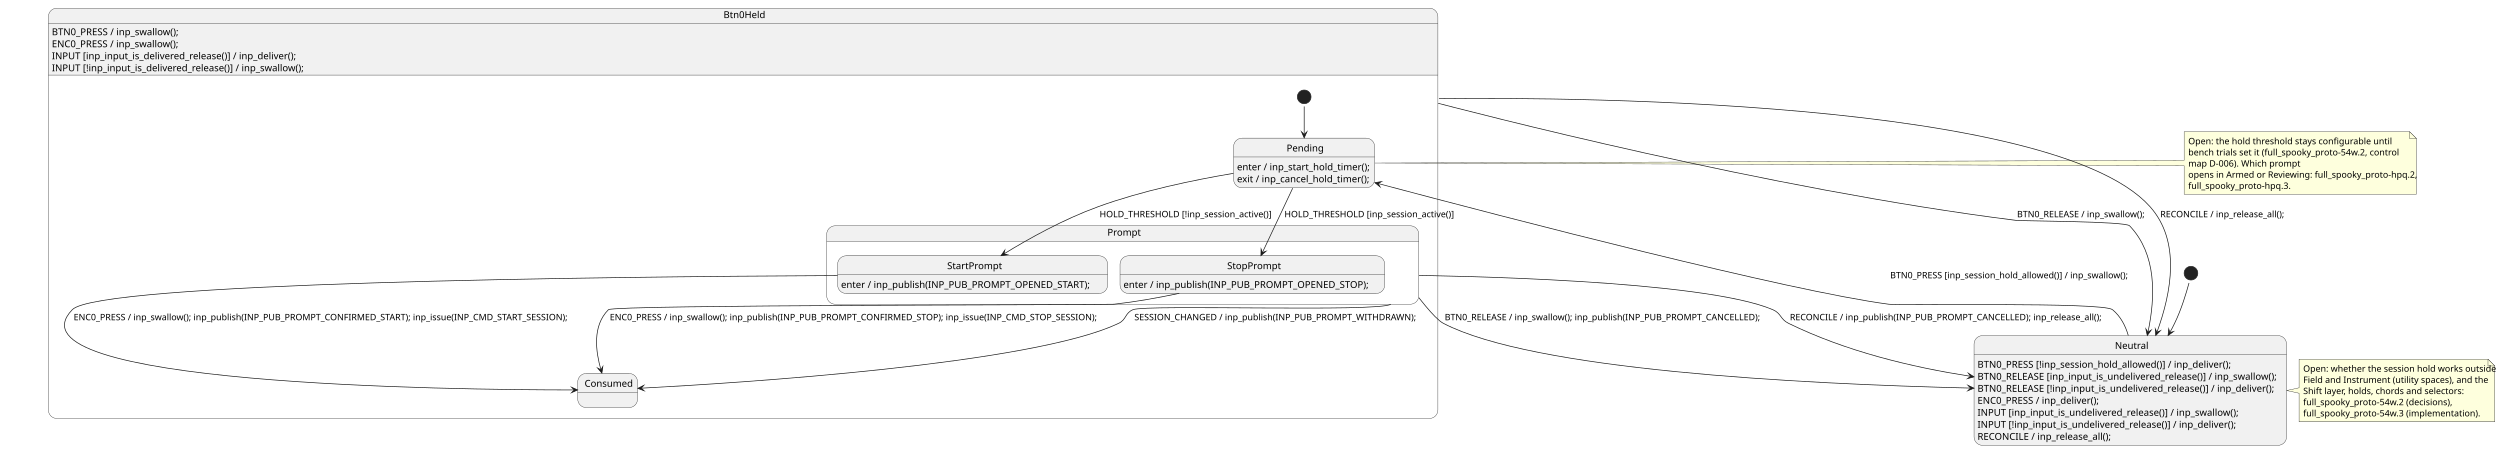
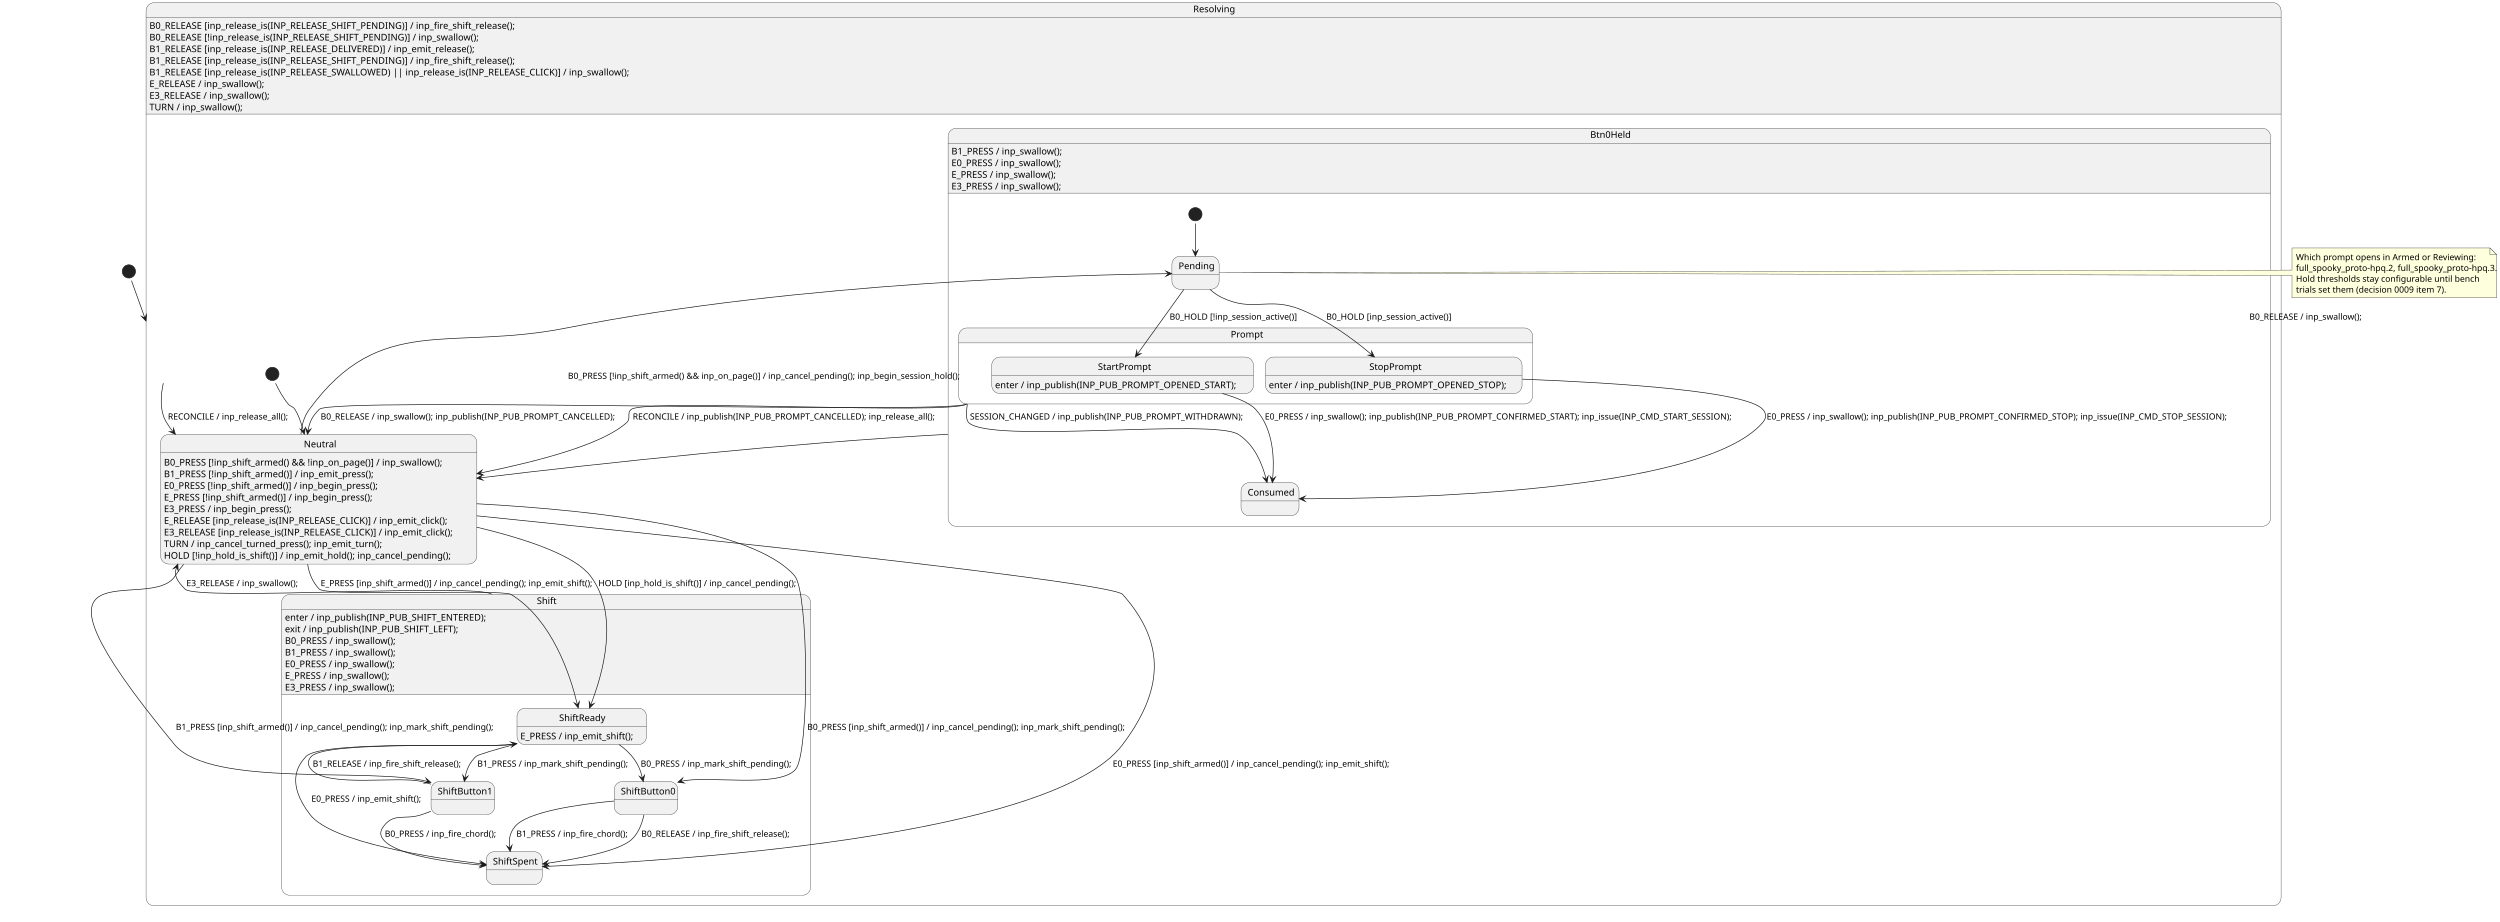
- <svg xmlns="http://www.w3.org/2000/svg" version="1.1" data-diagram-type="STATE" style="width:3665px;height:669px;background:#FFFFFF;" width="3665px" height="669px" viewBox="0 0 3665 669" zoomAndPan="magnify" preserveAspectRatio="none" contentStyleType="text/css">
+ <svg xmlns="http://www.w3.org/2000/svg" version="1.1" data-diagram-type="STATE" style="width:3781px;height:1394px;background:#FFFFFF;" width="3781px" height="1394px" viewBox="0 0 3781 1394" zoomAndPan="magnify" preserveAspectRatio="none" contentStyleType="text/css">
  <defs />
  <g font-family="sans-serif" lengthAdjust="spacing">
-     <g class="cluster" data-qualified-name="Btn0Held" id="ent0002" data-source-line="13">
-       <path d="M83.453,12 L2095.453,12 A12.5,12.5 0 0 1 2107.953,24.5 L2107.953,34.609 L70.953,34.609 L70.953,24.5 A12.5,12.5 0 0 1 83.453,12" fill="#F1F1F1" />
-       <rect x="70.953" y="34.609" width="2037" height="75.438" fill="#F1F1F1" style="stroke:#F1F1F1;stroke-width:1;" />
-       <rect x="70.953" y="12" width="2037" height="601.5" fill="none" style="stroke:#181818;stroke-width:0.5;" rx="12.5" ry="12.5" />
-       <line x1="70.953" y1="34.609" x2="2107.953" y2="34.609" style="stroke:#181818;stroke-width:0.5;" />
-       <line x1="70.953" y1="110.047" x2="2107.953" y2="110.047" style="stroke:#181818;stroke-width:0.5;" />
-       <text x="1060.657" y="26.533" fill="#000" font-size="14" textLength="57.593">Btn0Held</text>
-       <text x="75.953" y="51.643" fill="#000" font-size="14" textLength="191.399">BTN0_PRESS / inp_swallow();</text>
-       <text x="75.953" y="69.252" fill="#000" font-size="14" textLength="192.958">ENC0_PRESS / inp_swallow();</text>
-       <text x="75.953" y="86.861" fill="#000" font-size="14" textLength="348.612">INPUT [inp_input_is_delivered_release()] / inp_deliver();</text>
-       <text x="75.953" y="104.471" fill="#000" font-size="14" textLength="360.274">INPUT [!inp_input_is_delivered_release()] / inp_swallow();</text>
-     </g>
-     <g class="cluster" data-qualified-name="Btn0Held.Prompt" id="ent0004" data-source-line="16">
-       <path d="M1224.453,331 L2067.453,331 A12.5,12.5 0 0 1 2079.953,343.5 L2079.953,353.609 L1211.953,353.609 L1211.953,343.5 A12.5,12.5 0 0 1 1224.453,331" fill="#F1F1F1" />
-       <rect x="1211.953" y="331" width="868" height="115" fill="none" style="stroke:#181818;stroke-width:0.5;" rx="12.5" ry="12.5" />
-       <line x1="1211.953" y1="353.609" x2="2079.953" y2="353.609" style="stroke:#181818;stroke-width:0.5;" />
-       <text x="1623.391" y="345.533" fill="#000" font-size="14" textLength="45.124">Prompt</text>
-     </g>
-     <g class="entity" data-qualified-name="Neutral" id="ent0001" data-source-line="12">
-       <rect x="2893.953" y="492" width="458.115" height="160.875" fill="#F1F1F1" style="stroke:#181818;stroke-width:0.5;" rx="12.5" ry="12.5" />
-       <line x1="2893.953" y1="519.609" x2="3352.068" y2="519.609" style="stroke:#181818;stroke-width:0.5;" />
-       <text x="3100.445" y="511.533" fill="#000" font-size="14" textLength="45.131">Neutral</text>
-       <text x="2898.953" y="539.143" fill="#000" font-size="14" textLength="371.964">BTN0_PRESS [!inp_session_hold_allowed()] / inp_deliver();</text>
-       <text x="2898.953" y="556.752" fill="#000" font-size="14" textLength="438.115">BTN0_RELEASE [inp_input_is_undelivered_release()] / inp_swallow();</text>
-       <text x="2898.953" y="574.361" fill="#000" font-size="14" textLength="434.232">BTN0_RELEASE [!inp_input_is_undelivered_release()] / inp_deliver();</text>
-       <text x="2898.953" y="591.971" fill="#000" font-size="14" textLength="185.186">ENC0_PRESS / inp_deliver();</text>
-       <text x="2898.953" y="609.58" fill="#000" font-size="14" textLength="371.957">INPUT [inp_input_is_undelivered_release()] / inp_swallow();</text>
-       <text x="2898.953" y="627.189" fill="#000" font-size="14" textLength="368.074">INPUT [!inp_input_is_undelivered_release()] / inp_deliver();</text>
-       <text x="2898.953" y="644.799" fill="#000" font-size="14" textLength="200.744">RECONCILE / inp_release_all();</text>
-     </g>
-     <g class="start_entity" data-qualified-name=".start." id="ent0008" data-source-line="10">
-       <ellipse cx="3211.953" cy="400.5" rx="10" ry="10" fill="#222" style="stroke:#222;stroke-width:1;" />
-     </g>
-     <g class="entity" data-qualified-name="GMN22" id="ent0023" data-source-line="61">
-       <path d="M3370.453,526.5 L3370.453,568.5 L3352.054,572.5 L3370.453,576.5 L3370.453,618.258 A0,0 0 0 0 3370.453,618.258 L3657.382,618.258 A0,0 0 0 0 3657.382,618.258 L3657.382,536.5 L3647.382,526.5 L3370.453,526.5 A0,0 0 0 0 3370.453,526.5" style="stroke:#181818;stroke-width:0.5;" fill="#FEFFDD" />
-       <path d="M3647.382,526.5 L3647.382,536.5 L3657.382,536.5 L3647.382,526.5" style="stroke:#181818;stroke-width:0.5;" fill="#FEFFDD" />
-       <text x="3376.453" y="544.995" fill="#000" font-size="13" textLength="265.929">Open: whether the session hold works outside</text>
-       <text x="3376.453" y="561.347" fill="#000" font-size="13" textLength="255.792">Field and Instrument (utility spaces), and the</text>
-       <text x="3376.453" y="577.698" fill="#000" font-size="13" textLength="226.891">Shift layer, holds, chords and selectors:</text>
-       <text x="3376.453" y="594.05" fill="#000" font-size="13" textLength="210.996">full_spooky_proto-54w.2 (decisions),</text>
-       <text x="3376.453" y="610.401" fill="#000" font-size="13" textLength="244.956">full_spooky_proto-54w.3 (implementation).</text>
-     </g>
-     <g class="entity" data-qualified-name="GMN25" id="ent0026" data-source-line="68">
-       <path d="M3201.953,193 L3201.953,235 L2015.678,239 L3201.953,243 L3201.953,284.758 A0,0 0 0 0 3201.953,284.758 L3542.354,284.758 A0,0 0 0 0 3542.354,284.758 L3542.354,203 L3532.354,193 L3201.953,193 A0,0 0 0 0 3201.953,193" style="stroke:#181818;stroke-width:0.5;" fill="#FEFFDD" />
-       <path d="M3532.354,193 L3532.354,203 L3542.354,203 L3532.354,193" style="stroke:#181818;stroke-width:0.5;" fill="#FEFFDD" />
-       <text x="3207.953" y="211.495" fill="#000" font-size="13" textLength="278.23">Open: the hold threshold stays configurable until</text>
-       <text x="3207.953" y="227.847" fill="#000" font-size="13" textLength="292.646">bench trials set it (full_spooky_proto-54w.2, control</text>
-       <text x="3207.953" y="244.198" fill="#000" font-size="13" textLength="156.051">map D-006). Which prompt</text>
-       <text x="3207.953" y="260.55" fill="#000" font-size="13" textLength="319.401">opens in Armed or Reviewing: full_spooky_proto-hpq.2,</text>
-       <text x="3207.953" y="276.901" fill="#000" font-size="13" textLength="142.372">full_spooky_proto-hpq.3.</text>
-     </g>
-     <g class="entity" data-qualified-name="Btn0Held.Pending" id="ent0003" data-source-line="15">
-       <rect x="1808.453" y="202.5" width="206.758" height="72.828" fill="#F1F1F1" style="stroke:#181818;stroke-width:0.5;" rx="12.5" ry="12.5" />
-       <line x1="1808.453" y1="230.109" x2="2015.211" y2="230.109" style="stroke:#181818;stroke-width:0.5;" />
-       <text x="1886.142" y="222.033" fill="#000" font-size="14" textLength="51.379">Pending</text>
-       <text x="1813.453" y="249.643" fill="#000" font-size="14" textLength="183.641">enter / inp_start_hold_timer();</text>
-       <text x="1813.453" y="267.252" fill="#000" font-size="14" textLength="186.758">exit / inp_cancel_hold_timer();</text>
-     </g>
-     <g class="entity" data-qualified-name="Btn0Held.Consumed" id="ent0007" data-source-line="20">
-       <rect x="846.953" y="547.5" width="87.703" height="50" fill="#F1F1F1" style="stroke:#181818;stroke-width:0.5;" rx="12.5" ry="12.5" />
-       <line x1="846.953" y1="575.109" x2="934.656" y2="575.109" style="stroke:#181818;stroke-width:0.5;" />
-       <text x="856.953" y="567.033" fill="#000" font-size="14" textLength="67.703">Consumed</text>
-     </g>
-     <g class="start_entity" data-qualified-name="Btn0Held..start.Btn0Held" id="ent0010" data-source-line="14">
-       <ellipse cx="1911.953" cy="142" rx="10" ry="10" fill="#222" style="stroke:#222;stroke-width:1;" />
-     </g>
-     <g class="entity" data-qualified-name="Btn0Held.Prompt.StartPrompt" id="ent0005" data-source-line="17">
-       <rect x="1227.953" y="375" width="395.799" height="55.219" fill="#F1F1F1" style="stroke:#181818;stroke-width:0.5;" rx="12.5" ry="12.5" />
-       <line x1="1227.953" y1="402.609" x2="1623.752" y2="402.609" style="stroke:#181818;stroke-width:0.5;" />
-       <text x="1388.508" y="394.533" fill="#000" font-size="14" textLength="74.689">StartPrompt</text>
-       <text x="1232.953" y="422.143" fill="#000" font-size="14" textLength="375.799">enter / inp_publish(INP_PUB_PROMPT_OPENED_START);</text>
-     </g>
-     <g class="entity" data-qualified-name="Btn0Held.Prompt.StopPrompt" id="ent0006" data-source-line="18">
-       <rect x="1641.953" y="375" width="388.026" height="55.219" fill="#F1F1F1" style="stroke:#181818;stroke-width:0.5;" rx="12.5" ry="12.5" />
-       <line x1="1641.953" y1="402.609" x2="2029.979" y2="402.609" style="stroke:#181818;stroke-width:0.5;" />
-       <text x="1799.004" y="394.533" fill="#000" font-size="14" textLength="73.924">StopPrompt</text>
-       <text x="1646.953" y="422.143" fill="#000" font-size="14" textLength="368.026">enter / inp_publish(INP_PUB_PROMPT_OPENED_STOP);</text>
-     </g>
-     <g class="link" data-entity-1="ent0008" data-entity-2="ent0001" id="lnk9" data-link-type="dependency">
-       <polygon points="3178.39,491.875,3186.336,486.056,3180.877,487.537,3179.395,482.078,3178.39,491.875" fill="#181818" style="stroke:#181818;stroke-width:1;stroke-linejoin:miter;stroke-miterlimit:10;" />
-       <path d="M3209.073,414.848 C3205.241,429.086 3197.787,454.054 3187.953,474 C3185.029,479.93 3184.286,481.588 3180.877,487.537" style="stroke:#181818;stroke-width:1;" fill="none" />
-     </g>
-     <g class="link" data-entity-1="ent0010" data-entity-2="ent0003" id="lnk11" data-link-type="dependency">
-       <polygon points="1911.953,202.123,1915.953,193.123,1911.953,197.123,1907.953,193.123,1911.953,202.123" fill="#181818" style="stroke:#181818;stroke-width:1;stroke-linejoin:miter;stroke-miterlimit:10;" />
-       <path d="M1911.953,156.034 C1911.953,167.389 1911.953,180.691 1911.953,197.123" style="stroke:#181818;stroke-width:1;" fill="none" />
-     </g>
-     <g class="link" data-entity-1="ent0001" data-entity-2="ent0003" id="lnk12" data-link-type="dependency">
-       <polygon points="2015.511,267.805,2023.18,273.984,2020.343,269.091,2025.236,266.253,2015.511,267.805" fill="#181818" style="stroke:#181818;stroke-width:1;stroke-linejoin:miter;stroke-miterlimit:10;" />
-       <path d="M3120.054,491.773 C3115.804,477.225 3108.648,463.627 3096.953,454 C3082.88,442.416 2787.026,448.365 2768.953,446 C2622.535,426.837 2214.623,320.768 2020.343,269.091" style="stroke:#181818;stroke-width:1;" fill="none" />
-       <text x="2770.953" y="407.995" fill="#000" font-size="13" textLength="349">BTN0_PRESS [inp_session_hold_allowed()] / inp_swallow();</text>
-     </g>
-     <g class="link" data-entity-1="ent0002" data-entity-2="ent0001" id="lnk13" data-link-type="dependency">
-       <polygon points="3147.907,491.844,3153.675,483.861,3148.937,486.951,3145.847,482.213,3147.907,491.844" fill="#181818" style="stroke:#181818;stroke-width:1;stroke-linejoin:miter;stroke-miterlimit:10;" />
-       <path d="M2108.36,151.431 C2115.181,153.207 2123.346,155.32 2132.746,157.73 C2151.546,162.548 2175.286,168.552 2203.097,175.42 C2258.717,189.156 2330.615,206.348 2411.819,224.428 C2574.228,260.587 2773.863,300.295 2954.953,323 C2964.169,324.156 3115.53,324.29 3121.953,331 C3161.797,372.624 3160.004,434.366 3148.937,486.951" style="stroke:#181818;stroke-width:1;" fill="none" />
-       <text x="2956.953" y="318.495" fill="#000" font-size="13" textLength="193.629">BTN0_RELEASE / inp_swallow();</text>
-     </g>
-     <g class="link" data-entity-1="ent0002" data-entity-2="ent0001" id="lnk14" data-link-type="dependency">
-       <polygon points="3160.31,491.856,3167.157,484.777,3162.026,487.16,3159.643,482.03,3160.31,491.856" fill="#181818" style="stroke:#181818;stroke-width:1;stroke-linejoin:miter;stroke-miterlimit:10;" />
-       <path d="M2109.514,144.587 C2111.948,144.558 2114.545,144.528 2117.298,144.499 C2128.309,144.385 2141.823,144.285 2157.498,144.246 C2188.849,144.167 2228.847,144.33 2274.765,145.098 C2366.602,146.634 2482.122,150.592 2599.518,159.887 C2834.31,178.476 3076.607,218.41 3151.953,303 C3197.015,353.591 3183.683,427.92 3162.026,487.16" style="stroke:#181818;stroke-width:1;" fill="none" />
-       <text x="3166.953" y="318.495" fill="#000" font-size="13" textLength="186.405">RECONCILE / inp_release_all();</text>
-     </g>
-     <g class="link" data-entity-1="ent0003" data-entity-2="ent0005" id="lnk15" data-link-type="dependency">
-       <polygon points="1467.471,374.813,1477.235,373.525,1471.735,372.202,1473.058,366.702,1467.471,374.813" fill="#181818" style="stroke:#181818;stroke-width:1;stroke-linejoin:miter;stroke-miterlimit:10;" />
-       <path d="M1808.232,254.112 C1749.001,264.018 1674.008,279.721 1609.953,303 C1558.531,321.688 1508.018,349.989 1471.735,372.202" style="stroke:#181818;stroke-width:1;" fill="none" />
-       <text x="1611.953" y="318.495" fill="#000" font-size="13" textLength="256.477">HOLD_THRESHOLD [!inp_session_active()]</text>
-     </g>
-     <g class="link" data-entity-1="ent0003" data-entity-2="ent0006" id="lnk16" data-link-type="dependency">
-       <polygon points="1848.521,374.792,1855.973,368.352,1850.65,370.268,1848.734,364.945,1848.521,374.792" fill="#181818" style="stroke:#181818;stroke-width:1;stroke-linejoin:miter;stroke-miterlimit:10;" />
-       <path d="M1895.086,275.842 C1881.005,305.765 1863.376,343.227 1850.65,370.268" style="stroke:#181818;stroke-width:1;" fill="none" />
-       <text x="1882.953" y="318.495" fill="#000" font-size="13" textLength="252.865">HOLD_THRESHOLD [inp_session_active()]</text>
-     </g>
-     <g class="link" data-entity-1="ent0005" data-entity-2="ent0007" id="lnk17" data-link-type="dependency">
-       <polygon points="846.87,571.665,837.87,567.665,841.87,571.665,837.87,575.665,846.87,571.665" fill="#181818" style="stroke:#181818;stroke-width:1;stroke-linejoin:miter;stroke-miterlimit:10;" />
-       <path d="M1227.911,403.95 C868.951,405.749 144.158,414.305 105.953,454 C0,564.084 661.605,571.618 841.87,571.663" style="stroke:#181818;stroke-width:1;" fill="none" />
-       <text x="107.953" y="469.495" fill="#000" font-size="13" textLength="759.275">ENC0_PRESS / inp_swallow(); inp_publish(INP_PUB_PROMPT_CONFIRMED_START); inp_issue(INP_CMD_START_SESSION);</text>
-     </g>
-     <g class="link" data-entity-1="ent0006" data-entity-2="ent0007" id="lnk18" data-link-type="dependency">
-       <polygon points="882.368,547.032,883.74,537.28,880.994,542.225,876.049,539.478,882.368,547.032" fill="#181818" style="stroke:#181818;stroke-width:1;stroke-linejoin:miter;stroke-miterlimit:10;" />
-       <path d="M1728.858,430.006 C1698.091,436.506 1664.363,442.576 1632.953,446 C1622.721,447.115 899.222,446.714 891.953,454 C868.035,477.973 873.341,515.454 880.994,542.225" style="stroke:#181818;stroke-width:1;" fill="none" />
-       <text x="893.953" y="469.495" fill="#000" font-size="13" textLength="744.84">ENC0_PRESS / inp_swallow(); inp_publish(INP_PUB_PROMPT_CONFIRMED_STOP); inp_issue(INP_CMD_STOP_SESSION);</text>
-     </g>
-     <g class="link" data-entity-1="ent0004" data-entity-2="ent0001" id="lnk19" data-link-type="dependency">
-       <polygon points="2893.867,569.054,2884.966,564.838,2888.868,568.933,2884.773,572.836,2893.867,569.054" fill="#181818" style="stroke:#181818;stroke-width:1;stroke-linejoin:miter;stroke-miterlimit:10;" />
-       <path d="M2080.039,436.372 C2080.112,436.466 2080.186,436.56 2080.259,436.654 C2080.405,436.843 2080.552,437.031 2080.7,437.219 C2081.288,437.973 2081.881,438.728 2082.477,439.483 C2084.861,442.503 2087.298,445.521 2089.737,448.453 C2099.493,460.181 2109.292,470.523 2115.953,474 C2246.697,542.25 2634.261,562.793 2888.868,568.933" style="stroke:#181818;stroke-width:1;" fill="none" />
-       <text x="2117.953" y="469.495" fill="#000" font-size="13" textLength="479.013">BTN0_RELEASE / inp_swallow(); inp_publish(INP_PUB_PROMPT_CANCELLED);</text>
-     </g>
-     <g class="link" data-entity-1="ent0004" data-entity-2="ent0001" id="lnk20" data-link-type="dependency">
-       <polygon points="2893.88,552.487,2885.605,547.147,2888.94,551.716,2884.371,555.051,2893.88,552.487" fill="#181818" style="stroke:#181818;stroke-width:1;stroke-linejoin:miter;stroke-miterlimit:10;" />
-       <path d="M2080.228,403.797 C2080.615,403.803 2081.007,403.809 2081.402,403.815 C2082.194,403.827 2083.002,403.84 2083.826,403.854 C2085.475,403.88 2087.189,403.909 2088.965,403.94 C2092.518,404.001 2096.322,404.071 2100.359,404.149 C2116.509,404.464 2136.393,404.925 2158.876,405.595 C2203.843,406.936 2259.206,409.114 2315.879,412.639 C2429.226,419.689 2547.813,432.122 2598.953,454 C2611.408,459.328 2609.779,468.059 2621.953,474 C2705.869,514.948 2800.647,537.935 2888.94,551.716" style="stroke:#181818;stroke-width:1;" fill="none" />
-       <text x="2623.953" y="469.495" fill="#000" font-size="13" textLength="471.79">RECONCILE / inp_publish(INP_PUB_PROMPT_CANCELLED); inp_release_all();</text>
-     </g>
-     <g class="link" data-entity-1="ent0004" data-entity-2="ent0007" id="lnk21" data-link-type="dependency">
-       <polygon points="935.087,569.341,944.285,572.861,940.08,569.078,943.863,564.872,935.087,569.341" fill="#181818" style="stroke:#181818;stroke-width:1;stroke-linejoin:miter;stroke-miterlimit:10;" />
-       <path d="M2038.953,446 C2021.685,457.959 1680.372,445.993 1660.953,454 C1649.037,458.913 1651.585,468.449 1639.953,474 C1513.468,534.356 1081.024,561.632 940.08,569.078" style="stroke:#181818;stroke-width:1;" fill="none" />
-       <text x="1662.953" y="469.495" fill="#000" font-size="13" textLength="426.931">SESSION_CHANGED / inp_publish(INP_PUB_PROMPT_WITHDRAWN);</text>
+     <g class="cluster" data-qualified-name="Resolving" id="ent0001" data-source-line="17">
+       <path d="M233.413,4 L3437.413,4 A12.5,12.5 0 0 1 3449.913,16.5 L3449.913,26.609 L220.913,26.609 L220.913,16.5 A12.5,12.5 0 0 1 233.413,4" fill="#F1F1F1" />
+       <rect x="220.913" y="26.609" width="3229" height="145.875" fill="#F1F1F1" style="stroke:#F1F1F1;stroke-width:1;" />
+       <rect x="220.913" y="4" width="3229" height="1366" fill="none" style="stroke:#181818;stroke-width:0.5;" rx="12.5" ry="12.5" />
+       <line x1="220.913" y1="26.609" x2="3449.913" y2="26.609" style="stroke:#181818;stroke-width:0.5;" />
+       <line x1="220.913" y1="172.484" x2="3449.913" y2="172.484" style="stroke:#181818;stroke-width:0.5;" />
+       <text x="1804.675" y="18.533" fill="#000" font-size="14" textLength="61.476">Resolving</text>
+       <text x="225.913" y="43.643" fill="#000" font-size="14" textLength="574.246">B0_RELEASE [inp_release_is(INP_RELEASE_SHIFT_PENDING)] / inp_fire_shift_release();</text>
+       <text x="225.913" y="61.252" fill="#000" font-size="14" textLength="520.536">B0_RELEASE [!inp_release_is(INP_RELEASE_SHIFT_PENDING)] / inp_swallow();</text>
+       <text x="225.913" y="78.861" fill="#000" font-size="14" textLength="515.129">B1_RELEASE [inp_release_is(INP_RELEASE_DELIVERED)] / inp_emit_release();</text>
+       <text x="225.913" y="96.471" fill="#000" font-size="14" textLength="574.246">B1_RELEASE [inp_release_is(INP_RELEASE_SHIFT_PENDING)] / inp_fire_shift_release();</text>
+       <text x="225.913" y="114.08" fill="#000" font-size="14" textLength="755.036">B1_RELEASE [inp_release_is(INP_RELEASE_SWALLOWED) || inp_release_is(INP_RELEASE_CLICK)] / inp_swallow();</text>
+       <text x="225.913" y="131.689" fill="#000" font-size="14" textLength="182.075">E_RELEASE / inp_swallow();</text>
+       <text x="225.913" y="149.299" fill="#000" font-size="14" textLength="189.861">E3_RELEASE / inp_swallow();</text>
+       <text x="225.913" y="166.908" fill="#000" font-size="14" textLength="139.248">TURN / inp_swallow();</text>
+     </g>
+     <g class="cluster" data-qualified-name="Resolving.Shift" id="ent0003" data-source-line="20">
+       <path d="M438.413,899 L1213.413,899 A12.5,12.5 0 0 1 1225.913,911.5 L1225.913,921.609 L425.913,921.609 L425.913,911.5 A12.5,12.5 0 0 1 438.413,899" fill="#F1F1F1" />
+       <rect x="425.913" y="921.609" width="800" height="128.266" fill="#F1F1F1" style="stroke:#F1F1F1;stroke-width:1;" />
+       <rect x="425.913" y="899" width="800" height="455" fill="none" style="stroke:#181818;stroke-width:0.5;" rx="12.5" ry="12.5" />
+       <line x1="425.913" y1="921.609" x2="1225.913" y2="921.609" style="stroke:#181818;stroke-width:0.5;" />
+       <line x1="425.913" y1="1049.875" x2="1225.913" y2="1049.875" style="stroke:#181818;stroke-width:0.5;" />
+       <text x="811.906" y="913.533" fill="#000" font-size="14" textLength="28.014">Shift</text>
+       <text x="430.913" y="938.643" fill="#000" font-size="14" textLength="310.447">enter / inp_publish(INP_PUB_SHIFT_ENTERED);</text>
+       <text x="430.913" y="956.252" fill="#000" font-size="14" textLength="267.654">exit / inp_publish(INP_PUB_SHIFT_LEFT);</text>
+       <text x="430.913" y="973.861" fill="#000" font-size="14" textLength="172.737">B0_PRESS / inp_swallow();</text>
+       <text x="430.913" y="991.471" fill="#000" font-size="14" textLength="172.737">B1_PRESS / inp_swallow();</text>
+       <text x="430.913" y="1009.08" fill="#000" font-size="14" textLength="172.737">E0_PRESS / inp_swallow();</text>
+       <text x="430.913" y="1026.689" fill="#000" font-size="14" textLength="164.951">E_PRESS / inp_swallow();</text>
+       <text x="430.913" y="1044.299" fill="#000" font-size="14" textLength="172.737">E3_PRESS / inp_swallow();</text>
+     </g>
+     <g class="cluster" data-qualified-name="Resolving.Btn0Held" id="ent0008" data-source-line="26">
+       <path d="M1446.413,194 L3421.413,194 A12.5,12.5 0 0 1 3433.913,206.5 L3433.913,216.609 L1433.913,216.609 L1433.913,206.5 A12.5,12.5 0 0 1 1446.413,194" fill="#F1F1F1" />
+       <rect x="1433.913" y="216.609" width="2000" height="75.438" fill="#F1F1F1" style="stroke:#F1F1F1;stroke-width:1;" />
+       <rect x="1433.913" y="194" width="2000" height="602" fill="none" style="stroke:#181818;stroke-width:0.5;" rx="12.5" ry="12.5" />
+       <line x1="1433.913" y1="216.609" x2="3433.913" y2="216.609" style="stroke:#181818;stroke-width:0.5;" />
+       <line x1="1433.913" y1="292.047" x2="3433.913" y2="292.047" style="stroke:#181818;stroke-width:0.5;" />
+       <text x="2405.116" y="208.533" fill="#000" font-size="14" textLength="57.593">Btn0Held</text>
+       <text x="1438.913" y="233.643" fill="#000" font-size="14" textLength="172.737">B1_PRESS / inp_swallow();</text>
+       <text x="1438.913" y="251.252" fill="#000" font-size="14" textLength="172.737">E0_PRESS / inp_swallow();</text>
+       <text x="1438.913" y="268.861" fill="#000" font-size="14" textLength="164.951">E_PRESS / inp_swallow();</text>
+       <text x="1438.913" y="286.471" fill="#000" font-size="14" textLength="172.737">E3_PRESS / inp_swallow();</text>
+     </g>
+     <g class="cluster" data-qualified-name="Resolving.Btn0Held.Prompt" id="ent0010" data-source-line="29">
+       <path d="M1462.413,496 L2305.413,496 A12.5,12.5 0 0 1 2317.913,508.5 L2317.913,518.609 L1449.913,518.609 L1449.913,508.5 A12.5,12.5 0 0 1 1462.413,496" fill="#F1F1F1" />
+       <rect x="1449.913" y="496" width="868" height="115" fill="none" style="stroke:#181818;stroke-width:0.5;" rx="12.5" ry="12.5" />
+       <line x1="1449.913" y1="518.609" x2="2317.913" y2="518.609" style="stroke:#181818;stroke-width:0.5;" />
+       <text x="1861.351" y="510.533" fill="#000" font-size="14" textLength="45.124">Prompt</text>
+     </g>
+     <g class="start_entity" data-qualified-name=".start." id="ent0014" data-source-line="15">
+       <ellipse cx="194.913" cy="410.5" rx="10" ry="10" fill="#222" style="stroke:#222;stroke-width:1;" />
+     </g>
+     <g class="entity" data-qualified-name="GMN43" id="ent0044" data-source-line="127">
+       <path d="M3466.413,375 L3466.413,408.5 L1843.765,412.5 L3466.413,416.5 L3466.413,450.406 A0,0 0 0 0 3466.413,450.406 L3775.768,450.406 A0,0 0 0 0 3775.768,450.406 L3775.768,385 L3765.768,375 L3466.413,375 A0,0 0 0 0 3466.413,375" style="stroke:#181818;stroke-width:0.5;" fill="#FEFFDD" />
+       <path d="M3765.768,375 L3765.768,385 L3775.768,385 L3765.768,375" style="stroke:#181818;stroke-width:0.5;" fill="#FEFFDD" />
+       <text x="3472.413" y="393.495" fill="#000" font-size="13" textLength="257.22">Which prompt opens in Armed or Reviewing:</text>
+       <text x="3472.413" y="409.847" fill="#000" font-size="13" textLength="288.355">full_spooky_proto-hpq.2, full_spooky_proto-hpq.3.</text>
+       <text x="3472.413" y="426.198" fill="#000" font-size="13" textLength="258.711">Hold thresholds stay configurable until bench</text>
+       <text x="3472.413" y="442.55" fill="#000" font-size="13" textLength="216.036">trials set them (decision 0009 item 7).</text>
+     </g>
+     <g class="entity" data-qualified-name="Resolving.Neutral" id="ent0002" data-source-line="19">
+       <rect x="242.913" y="657" width="478.309" height="196.094" fill="#F1F1F1" style="stroke:#181818;stroke-width:0.5;" rx="12.5" ry="12.5" />
+       <line x1="242.913" y1="684.609" x2="721.221" y2="684.609" style="stroke:#181818;stroke-width:0.5;" />
+       <text x="459.501" y="676.533" fill="#000" font-size="14" textLength="45.131">Neutral</text>
+       <text x="247.913" y="704.143" fill="#000" font-size="14" textLength="417.874">B0_PRESS [!inp_shift_armed() &amp;&amp; !inp_on_page()] / inp_swallow();</text>
+       <text x="247.913" y="721.752" fill="#000" font-size="14" textLength="316.688">B1_PRESS [!inp_shift_armed()] / inp_emit_press();</text>
+       <text x="247.913" y="739.361" fill="#000" font-size="14" textLength="324.495">E0_PRESS [!inp_shift_armed()] / inp_begin_press();</text>
+       <text x="247.913" y="756.971" fill="#000" font-size="14" textLength="316.709">E_PRESS [!inp_shift_armed()] / inp_begin_press();</text>
+       <text x="247.913" y="774.58" fill="#000" font-size="14" textLength="199.999">E3_PRESS / inp_begin_press();</text>
+       <text x="247.913" y="792.189" fill="#000" font-size="14" textLength="450.522">E_RELEASE [inp_release_is(INP_RELEASE_CLICK)] / inp_emit_click();</text>
+       <text x="247.913" y="809.799" fill="#000" font-size="14" textLength="458.309">E3_RELEASE [inp_release_is(INP_RELEASE_CLICK)] / inp_emit_click();</text>
+       <text x="247.913" y="827.408" fill="#000" font-size="14" textLength="322.137">TURN / inp_cancel_turned_press(); inp_emit_turn();</text>
+       <text x="247.913" y="845.018" fill="#000" font-size="14" textLength="421.784">HOLD [!inp_hold_is_shift()] / inp_emit_hold(); inp_cancel_pending();</text>
+     </g>
+     <g class="start_entity" data-qualified-name="Resolving..start.Resolving" id="ent0016" data-source-line="18">
+       <ellipse cx="411.913" cy="565.5" rx="10" ry="10" fill="#222" style="stroke:#222;stroke-width:1;" />
+     </g>
+     <g class="entity" data-qualified-name="Resolving.Shift.ShiftReady" id="ent0004" data-source-line="21">
+       <rect x="781.913" y="1071" width="195.848" height="55.219" fill="#F1F1F1" style="stroke:#181818;stroke-width:0.5;" rx="12.5" ry="12.5" />
+       <line x1="781.913" y1="1098.609" x2="977.76" y2="1098.609" style="stroke:#181818;stroke-width:0.5;" />
+       <text x="845.595" y="1090.533" fill="#000" font-size="14" textLength="68.482">ShiftReady</text>
+       <text x="786.913" y="1118.143" fill="#000" font-size="14" textLength="175.848">E_PRESS / inp_emit_shift();</text>
+     </g>
+     <g class="entity" data-qualified-name="Resolving.Shift.ShiftButton0" id="ent0005" data-source-line="22">
+       <rect x="928.913" y="1182" width="96.275" height="50" fill="#F1F1F1" style="stroke:#181818;stroke-width:0.5;" rx="12.5" ry="12.5" />
+       <line x1="928.913" y1="1209.609" x2="1025.188" y2="1209.609" style="stroke:#181818;stroke-width:0.5;" />
+       <text x="938.913" y="1201.533" fill="#000" font-size="14" textLength="76.275">ShiftButton0</text>
+     </g>
+     <g class="entity" data-qualified-name="Resolving.Shift.ShiftButton1" id="ent0006" data-source-line="23">
+       <rect x="651.913" y="1182" width="96.275" height="50" fill="#F1F1F1" style="stroke:#181818;stroke-width:0.5;" rx="12.5" ry="12.5" />
+       <line x1="651.913" y1="1209.609" x2="748.188" y2="1209.609" style="stroke:#181818;stroke-width:0.5;" />
+       <text x="661.913" y="1201.533" fill="#000" font-size="14" textLength="76.275">ShiftButton1</text>
+     </g>
+     <g class="entity" data-qualified-name="Resolving.Shift.ShiftSpent" id="ent0007" data-source-line="24">
+       <rect x="735.413" y="1288" width="84.6" height="50" fill="#F1F1F1" style="stroke:#181818;stroke-width:0.5;" rx="12.5" ry="12.5" />
+       <line x1="735.413" y1="1315.609" x2="820.012" y2="1315.609" style="stroke:#181818;stroke-width:0.5;" />
+       <text x="745.413" y="1307.533" fill="#000" font-size="14" textLength="64.6">ShiftSpent</text>
+     </g>
+     <g class="entity" data-qualified-name="Resolving.Btn0Held.Pending" id="ent0009" data-source-line="28">
+       <rect x="1772.413" y="387.5" width="71.379" height="50" fill="#F1F1F1" style="stroke:#181818;stroke-width:0.5;" rx="12.5" ry="12.5" />
+       <line x1="1772.413" y1="415.109" x2="1843.792" y2="415.109" style="stroke:#181818;stroke-width:0.5;" />
+       <text x="1782.413" y="407.033" fill="#000" font-size="14" textLength="51.379">Pending</text>
+     </g>
+     <g class="entity" data-qualified-name="Resolving.Btn0Held.Consumed" id="ent0013" data-source-line="33">
+       <rect x="1876.913" y="730" width="87.703" height="50" fill="#F1F1F1" style="stroke:#181818;stroke-width:0.5;" rx="12.5" ry="12.5" />
+       <line x1="1876.913" y1="757.609" x2="1964.616" y2="757.609" style="stroke:#181818;stroke-width:0.5;" />
+       <text x="1886.913" y="749.533" fill="#000" font-size="14" textLength="67.703">Consumed</text>
+     </g>
+     <g class="start_entity" data-qualified-name="Resolving.Btn0Held..start.Btn0Held" id="ent0018" data-source-line="27">
+       <ellipse cx="1807.913" cy="324" rx="10" ry="10" fill="#222" style="stroke:#222;stroke-width:1;" />
+     </g>
+     <g class="entity" data-qualified-name="Resolving.Btn0Held.Prompt.StartPrompt" id="ent0011" data-source-line="30">
+       <rect x="1499.913" y="540" width="395.799" height="55.219" fill="#F1F1F1" style="stroke:#181818;stroke-width:0.5;" rx="12.5" ry="12.5" />
+       <line x1="1499.913" y1="567.609" x2="1895.711" y2="567.609" style="stroke:#181818;stroke-width:0.5;" />
+       <text x="1660.467" y="559.533" fill="#000" font-size="14" textLength="74.689">StartPrompt</text>
+       <text x="1504.913" y="587.143" fill="#000" font-size="14" textLength="375.799">enter / inp_publish(INP_PUB_PROMPT_OPENED_START);</text>
+     </g>
+     <g class="entity" data-qualified-name="Resolving.Btn0Held.Prompt.StopPrompt" id="ent0012" data-source-line="31">
+       <rect x="1913.913" y="540" width="388.026" height="55.219" fill="#F1F1F1" style="stroke:#181818;stroke-width:0.5;" rx="12.5" ry="12.5" />
+       <line x1="1913.913" y1="567.609" x2="2301.939" y2="567.609" style="stroke:#181818;stroke-width:0.5;" />
+       <text x="2070.964" y="559.533" fill="#000" font-size="14" textLength="73.924">StopPrompt</text>
+       <text x="1918.913" y="587.143" fill="#000" font-size="14" textLength="368.026">enter / inp_publish(INP_PUB_PROMPT_OPENED_STOP);</text>
+     </g>
+     <g class="link" data-entity-1="ent0014" data-entity-2="ent0001" id="lnk15" data-link-type="dependency">
+       <polygon points="220.801,485.518,221.521,475.695,219.11,480.813,213.993,478.402,220.801,485.518" fill="#181818" style="stroke:#181818;stroke-width:1;stroke-linejoin:miter;stroke-miterlimit:10;" />
+       <path d="M198.868,424.503 C201.393,431.527 204.952,441.429 209.031,452.776 C211.071,458.449 213.24,464.484 215.475,470.7 C216.592,473.808 217.726,476.962 218.868,480.139 C219.439,481.727 220.012,483.322 220.586,484.919 C220.658,485.118 219.038,480.613 219.11,480.813" style="stroke:#181818;stroke-width:1;" fill="none" />
+     </g>
+     <g class="link" data-entity-1="ent0016" data-entity-2="ent0002" id="lnk17" data-link-type="dependency">
+       <polygon points="460.348,656.699,461.724,646.947,458.975,651.891,454.031,649.143,460.348,656.699" fill="#181818" style="stroke:#181818;stroke-width:1;stroke-linejoin:miter;stroke-miterlimit:10;" />
+       <path d="M416.783,579.71 C421.033,588.737 427.785,601.449 435.913,611 C439.601,615.335 442.801,614.234 445.913,619 C450.719,626.363 454.318,635.575 458.975,651.891" style="stroke:#181818;stroke-width:1;" fill="none" />
+     </g>
+     <g class="link" data-entity-1="ent0018" data-entity-2="ent0009" id="lnk19" data-link-type="dependency">
+       <polygon points="1807.913,387.289,1811.913,378.289,1807.913,382.289,1803.913,378.289,1807.913,387.289" fill="#181818" style="stroke:#181818;stroke-width:1;stroke-linejoin:miter;stroke-miterlimit:10;" />
+       <path d="M1807.913,338.047 C1807.913,350.483 1807.913,366.07 1807.913,382.289" style="stroke:#181818;stroke-width:1;" fill="none" />
+     </g>
+     <g class="link" data-entity-1="ent0001" data-entity-2="ent0002" id="lnk20" data-link-type="dependency">
+       <polygon points="265.274,656.932,262.442,647.5,262.015,653.14,256.374,652.714,265.274,656.932" fill="#181818" style="stroke:#181818;stroke-width:1;stroke-linejoin:miter;stroke-miterlimit:10;" />
+       <path d="M246.981,579.528 C243.724,594.322 240.324,620.831 251.913,639 C255.934,645.305 257.154,647.485 262.015,653.14" style="stroke:#181818;stroke-width:1;" fill="none" />
+       <text x="253.913" y="634.495" fill="#000" font-size="13" textLength="186.405">RECONCILE / inp_release_all();</text>
+     </g>
+     <g class="link" data-entity-1="ent0002" data-entity-2="ent0005" id="lnk21" data-link-type="dependency">
+       <polygon points="1025.155,1183.104,1034.938,1184.24,1029.927,1181.614,1032.553,1176.603,1025.155,1183.104" fill="#181818" style="stroke:#181818;stroke-width:1;stroke-linejoin:miter;stroke-miterlimit:10;" />
+       <path d="M721.041,761.88 C905.951,772.066 1140.479,799.242 1201.913,871 C1223.085,895.731 1224.716,1139.824 1202.913,1164 C1176.878,1192.867 1066.401,1171.716 1028.913,1182 C1027.666,1182.342 1031.185,1181.221 1029.927,1181.614" style="stroke:#181818;stroke-width:1;" fill="none" />
+       <text x="1220.913" y="1103.995" fill="#000" font-size="13" textLength="471.872">B0_PRESS [inp_shift_armed()] / inp_cancel_pending(); inp_mark_shift_pending();</text>
+     </g>
+     <g class="link" data-entity-1="ent0002" data-entity-2="ent0009" id="lnk22" data-link-type="dependency">
+       <polygon points="1772.11,413.786,1763.06,409.9,1767.11,413.849,1763.161,417.9,1772.11,413.786" fill="#181818" style="stroke:#181818;stroke-width:1;stroke-linejoin:miter;stroke-miterlimit:10;" />
+       <path d="M455.226,656.782 C456.074,643.207 459.766,630.12 467.913,619 C575.073,472.727 679.072,531.382 856.913,496 C1208.809,425.988 1640.674,415.453 1767.11,413.849" style="stroke:#181818;stroke-width:1;" fill="none" />
+       <text x="858.913" y="572.995" fill="#000" font-size="13" textLength="585.362">B0_PRESS [!inp_shift_armed() &amp;&amp; inp_on_page()] / inp_cancel_pending(); inp_begin_session_hold();</text>
+     </g>
+     <g class="link" data-entity-1="ent0002" data-entity-2="ent0006" id="lnk23" data-link-type="dependency">
+       <polygon points="651.624,1183.371,644.231,1176.864,646.853,1181.877,641.84,1184.499,651.624,1183.371" fill="#181818" style="stroke:#181818;stroke-width:1;stroke-linejoin:miter;stroke-miterlimit:10;" />
+       <path d="M277.717,853.484 C273.054,859.023 268.76,864.857 264.913,871 C227.405,930.881 0,806.923 263.913,1126 C318.735,1192.282 563.818,1159.774 646.913,1182 C648.474,1182.418 645.275,1181.383 646.853,1181.877" style="stroke:#181818;stroke-width:1;" fill="none" />
+       <text x="265.913" y="1103.995" fill="#000" font-size="13" textLength="471.872">B1_PRESS [inp_shift_armed()] / inp_cancel_pending(); inp_mark_shift_pending();</text>
+     </g>
+     <g class="link" data-entity-1="ent0002" data-entity-2="ent0007" id="lnk24" data-link-type="dependency">
+       <polygon points="820.429,1310.532,829.583,1314.163,825.424,1310.329,829.259,1306.17,820.429,1310.532" fill="#181818" style="stroke:#181818;stroke-width:1;stroke-linejoin:miter;stroke-miterlimit:10;" />
+       <path d="M721.081,780.114 C1070.674,815.922 1681.8,880.882 1697.913,899 C1764.957,974.39 1758.43,1045.277 1697.913,1126 C1590.269,1269.583 991.856,1303.578 825.424,1310.329" style="stroke:#181818;stroke-width:1;" fill="none" />
+       <text x="1682.913" y="1159.495" fill="#000" font-size="13" textLength="414.045">E0_PRESS [inp_shift_armed()] / inp_cancel_pending(); inp_emit_shift();</text>
+     </g>
+     <g class="link" data-entity-1="ent0002" data-entity-2="ent0004" id="lnk25" data-link-type="dependency">
+       <polygon points="874.455,1070.737,876.249,1061.053,873.29,1065.875,868.469,1062.916,874.455,1070.737" fill="#181818" style="stroke:#181818;stroke-width:1;stroke-linejoin:miter;stroke-miterlimit:10;" />
+       <path d="M465.242,853.2 C467.438,867.352 472.741,880.621 482.913,891 C494.194,902.511 759.189,890.548 772.913,899 C835.416,937.493 862.597,1021.221 873.29,1065.875" style="stroke:#181818;stroke-width:1;" fill="none" />
+       <text x="484.913" y="886.495" fill="#000" font-size="13" textLength="406.815">E_PRESS [inp_shift_armed()] / inp_cancel_pending(); inp_emit_shift();</text>
+     </g>
+     <g class="link" data-entity-1="ent0002" data-entity-2="ent0004" id="lnk26" data-link-type="dependency">
+       <polygon points="891.506,1070.9,898.519,1063.985,893.334,1066.246,891.072,1061.061,891.506,1070.9" fill="#181818" style="stroke:#181818;stroke-width:1;stroke-linejoin:miter;stroke-miterlimit:10;" />
+       <path d="M721.022,797.286 C798.122,815.807 869.738,840.451 892.913,871 C937.785,930.151 911.355,1020.343 893.334,1066.246" style="stroke:#181818;stroke-width:1;" fill="none" />
+       <text x="904.913" y="886.495" fill="#000" font-size="13" textLength="291.218">HOLD [inp_hold_is_shift()] / inp_cancel_pending();</text>
+     </g>
+     <g class="link" data-entity-1="ent0003" data-entity-2="ent0002" id="lnk27" data-link-type="dependency">
+       <polygon points="268.997,853.175,261.991,860.097,267.174,857.831,269.441,863.014,268.997,853.175" fill="#181818" style="stroke:#181818;stroke-width:1;stroke-linejoin:miter;stroke-miterlimit:10;" />
+       <path d="M743.676,898.793 C743.591,898.725 743.499,898.657 743.402,898.59 C743.207,898.457 742.987,898.326 742.744,898.197 C742.256,897.941 741.672,897.695 740.995,897.46 C739.64,896.99 737.91,896.562 735.832,896.173 C731.675,895.396 726.121,894.776 719.371,894.29 C705.869,893.319 687.579,892.887 666.099,892.812 C623.138,892.663 567.414,893.944 511.708,895.208 C400.294,897.735 288.949,900.193 279.913,891 C266.903,877.764 262.509,869.746 267.174,857.831" style="stroke:#181818;stroke-width:1;" fill="none" />
+       <text x="281.913" y="886.495" fill="#000" font-size="13" textLength="176.3">E3_RELEASE / inp_swallow();</text>
+     </g>
+     <g class="link" data-entity-1="ent0004" data-entity-2="ent0007" id="lnk28" data-link-type="dependency">
+       <polygon points="735.389,1307.388,726.935,1302.335,730.425,1306.787,725.973,1310.277,735.389,1307.388" fill="#181818" style="stroke:#181818;stroke-width:1;stroke-linejoin:miter;stroke-miterlimit:10;" />
+       <path d="M781.807,1124.544 C778.815,1125.068 775.845,1125.556 772.913,1126 C738.8,1131.169 486.592,1118.906 462.913,1144 C449.73,1157.97 432.7,1184.629 468.913,1232 C501.179,1274.209 653.505,1297.468 730.425,1306.787" style="stroke:#181818;stroke-width:1;" fill="none" />
+       <text x="470.913" y="1212.495" fill="#000" font-size="13" textLength="170.517">E0_PRESS / inp_emit_shift();</text>
+     </g>
+     <g class="link" data-entity-1="ent0004" data-entity-2="ent0005" id="lnk29" data-link-type="dependency">
+       <polygon points="972.949,1181.958,974.709,1172.268,971.767,1177.1,966.935,1174.158,972.949,1181.958" fill="#181818" style="stroke:#181818;stroke-width:1;stroke-linejoin:miter;stroke-miterlimit:10;" />
+       <path d="M936.306,1126.117 C943.585,1131.291 950.407,1137.244 955.913,1144 C964.744,1154.835 968.755,1164.713 971.767,1177.1" style="stroke:#181818;stroke-width:1;" fill="none" />
+       <text x="968.913" y="1159.495" fill="#000" font-size="13" textLength="228.344">B0_PRESS / inp_mark_shift_pending();</text>
+     </g>
+     <g class="link" data-entity-1="ent0004" data-entity-2="ent0006" id="lnk30" data-link-type="dependency">
+       <polygon points="702.194,1181.909,707.797,1173.808,703.123,1176.996,699.936,1172.322,702.194,1181.909" fill="#181818" style="stroke:#181818;stroke-width:1;stroke-linejoin:miter;stroke-miterlimit:10;" />
+       <path d="M781.88,1124.826 C750.311,1133.346 722.655,1141.367 719.913,1144 C709.633,1153.869 705.556,1164.13 703.123,1176.996" style="stroke:#181818;stroke-width:1;" fill="none" />
+       <text x="721.913" y="1159.495" fill="#000" font-size="13" textLength="228.344">B1_PRESS / inp_mark_shift_pending();</text>
+     </g>
+     <g class="link" data-entity-1="ent0005" data-entity-2="ent0007" id="lnk31" data-link-type="dependency">
+       <polygon points="771.667,1287.766,774.397,1278.303,770.983,1282.813,766.473,1279.399,771.667,1287.766" fill="#181818" style="stroke:#181818;stroke-width:1;stroke-linejoin:miter;stroke-miterlimit:10;" />
+       <path d="M928.522,1211.487 C876.142,1216.378 797.566,1227.351 778.913,1250 C770.426,1260.304 769.242,1270.22 770.983,1282.813" style="stroke:#181818;stroke-width:1;" fill="none" />
+       <text x="780.913" y="1265.495" fill="#000" font-size="13" textLength="172.694">B1_PRESS / inp_fire_chord();</text>
+     </g>
+     <g class="link" data-entity-1="ent0005" data-entity-2="ent0007" id="lnk32" data-link-type="dependency">
+       <polygon points="820.513,1306.628,829.99,1309.308,825.462,1305.917,828.853,1301.39,820.513,1306.628" fill="#181818" style="stroke:#181818;stroke-width:1;stroke-linejoin:miter;stroke-miterlimit:10;" />
+       <path d="M973.941,1232.291 C971.12,1245.218 965.623,1260.388 954.913,1270 C935.345,1287.561 871.307,1299.335 825.462,1305.917" style="stroke:#181818;stroke-width:1;" fill="none" />
+       <text x="969.913" y="1265.495" fill="#000" font-size="13" textLength="229.785">B0_RELEASE / inp_fire_shift_release();</text>
+     </g>
+     <g class="link" data-entity-1="ent0006" data-entity-2="ent0007" id="lnk33" data-link-type="dependency">
+       <polygon points="735.003,1309.066,726.385,1304.297,730.022,1308.63,725.688,1312.267,735.003,1309.066" fill="#181818" style="stroke:#181818;stroke-width:1;stroke-linejoin:miter;stroke-miterlimit:10;" />
+       <path d="M651.631,1227.057 C647.009,1228.77 642.382,1230.444 637.913,1232 C612.424,1240.877 595.921,1228.27 579.913,1250 C574.64,1257.157 574.317,1263.093 579.913,1270 C599.046,1293.618 677.761,1304.06 730.022,1308.63" style="stroke:#181818;stroke-width:1;" fill="none" />
+       <text x="581.913" y="1265.495" fill="#000" font-size="13" textLength="172.694">B0_PRESS / inp_fire_chord();</text>
+     </g>
+     <g class="link" data-entity-1="ent0006" data-entity-2="ent0004" id="lnk34" data-link-type="dependency">
+       <polygon points="781.806,1124.538,772.25,1122.156,776.882,1125.403,773.635,1130.036,781.806,1124.538" fill="#181818" style="stroke:#181818;stroke-width:1;stroke-linejoin:miter;stroke-miterlimit:10;" />
+       <path d="M651.905,1186.014 C647.227,1184.492 642.511,1183.117 637.913,1182 C601.642,1173.187 495.852,1191.772 470.913,1164 C464.974,1157.386 464.817,1150.47 470.913,1144 C493.964,1119.534 739.681,1131.062 772.913,1126 C775.845,1125.553 773.89,1125.929 776.882,1125.403" style="stroke:#181818;stroke-width:1;" fill="none" />
+       <text x="472.913" y="1159.495" fill="#000" font-size="13" textLength="229.785">B1_RELEASE / inp_fire_shift_release();</text>
+     </g>
+     <g class="link" data-entity-1="ent0008" data-entity-2="ent0002" id="lnk35" data-link-type="dependency">
+       <polygon points="721.04,723.326,730.454,726.222,726.004,722.729,729.497,718.279,721.04,723.326" fill="#181818" style="stroke:#181818;stroke-width:1;stroke-linejoin:miter;stroke-miterlimit:10;" />
+       <path d="M1433.663,656.916 C1433.271,656.921 1432.908,656.926 1432.573,656.932 C1431.232,656.954 1430.34,656.976 1429.913,657 C1187.913,670.455 917.395,699.679 726.004,722.729" style="stroke:#181818;stroke-width:1;" fill="none" />
+       <text x="3401.913" y="483.495" fill="#000" font-size="13" textLength="176.3">B0_RELEASE / inp_swallow();</text>
+     </g>
+     <g class="link" data-entity-1="ent0009" data-entity-2="ent0011" id="lnk36" data-link-type="dependency">
+       <polygon points="1717.109,539.799,1725.611,534.826,1720.028,535.739,1719.115,530.156,1717.109,539.799" fill="#181818" style="stroke:#181818;stroke-width:1;stroke-linejoin:miter;stroke-miterlimit:10;" />
+       <path d="M1790.483,437.743 C1770.491,465.55 1740.733,506.94 1720.028,535.739" style="stroke:#181818;stroke-width:1;" fill="none" />
+       <text x="1768.913" y="483.495" fill="#000" font-size="13" textLength="192.201">B0_HOLD [!inp_session_active()]</text>
+     </g>
+     <g class="link" data-entity-1="ent0009" data-entity-2="ent0012" id="lnk37" data-link-type="dependency">
+       <polygon points="2078.674,539.948,2074.405,531.073,2074.863,536.711,2069.225,537.169,2078.674,539.948" fill="#181818" style="stroke:#181818;stroke-width:1;stroke-linejoin:miter;stroke-miterlimit:10;" />
+       <path d="M1829.864,437.699 C1835.318,442.459 1841.463,446.925 1847.913,450 C1896.196,473.021 1917.237,448.162 1966.913,468 C2009.48,484.999 2047.883,513.789 2074.863,536.711" style="stroke:#181818;stroke-width:1;" fill="none" />
+       <text x="2005.913" y="483.495" fill="#000" font-size="13" textLength="188.589">B0_HOLD [inp_session_active()]</text>
+     </g>
+     <g class="link" data-entity-1="ent0011" data-entity-2="ent0013" id="lnk38" data-link-type="dependency">
+       <polygon points="1924.263,729.909,1929.061,721.308,1924.715,724.93,1921.093,720.585,1924.263,729.909" fill="#181818" style="stroke:#181818;stroke-width:1;stroke-linejoin:miter;stroke-miterlimit:10;" />
+       <path d="M1848.553,595.052 C1871.503,601.749 1890.392,609.727 1898.913,619 C1926.627,649.164 1927.433,694.994 1924.715,724.93" style="stroke:#181818;stroke-width:1;" fill="none" />
+       <text x="1912.913" y="634.495" fill="#000" font-size="13" textLength="740.499">E0_PRESS / inp_swallow(); inp_publish(INP_PUB_PROMPT_CONFIRMED_START); inp_issue(INP_CMD_START_SESSION);</text>
+     </g>
+     <g class="link" data-entity-1="ent0012" data-entity-2="ent0013" id="lnk39" data-link-type="dependency">
+       <polygon points="1965.072,754.314,1974.072,758.314,1970.072,754.314,1974.073,750.314,1965.072,754.314" fill="#181818" style="stroke:#181818;stroke-width:1;stroke-linejoin:miter;stroke-miterlimit:10;" />
+       <path d="M2302.282,573.424 C2453.339,579.318 2641.269,592.025 2665.913,619 C2671.908,625.563 2671.699,632.252 2665.913,639 C2574.334,745.8 2116.102,754.324 1970.072,754.314" style="stroke:#181818;stroke-width:1;" fill="none" />
+       <text x="2671.913" y="634.495" fill="#000" font-size="13" textLength="726.064">E0_PRESS / inp_swallow(); inp_publish(INP_PUB_PROMPT_CONFIRMED_STOP); inp_issue(INP_CMD_STOP_SESSION);</text>
+     </g>
+     <g class="link" data-entity-1="ent0010" data-entity-2="ent0002" id="lnk40" data-link-type="dependency">
+       <polygon points="465.016,656.971,470.332,648.681,465.773,652.029,462.425,647.47,465.016,656.971" fill="#181818" style="stroke:#181818;stroke-width:1;stroke-linejoin:miter;stroke-miterlimit:10;" />
+       <path d="M1461.913,611 C1440.294,627.499 502.135,599.763 482.913,619 C472.558,629.362 467.957,637.769 465.773,652.029" style="stroke:#181818;stroke-width:1;" fill="none" />
+       <text x="484.913" y="634.495" fill="#000" font-size="13" textLength="461.684">B0_RELEASE / inp_swallow(); inp_publish(INP_PUB_PROMPT_CANCELLED);</text>
+     </g>
+     <g class="link" data-entity-1="ent0010" data-entity-2="ent0002" id="lnk41" data-link-type="dependency">
+       <polygon points="721.184,716.475,730.797,718.615,726.085,715.486,729.214,710.773,721.184,716.475" fill="#181818" style="stroke:#181818;stroke-width:1;stroke-linejoin:miter;stroke-miterlimit:10;" />
+       <path d="M1461.913,611 C1439.584,628.176 977.758,602.519 954.913,619 C947.275,624.51 954.88,632.664 947.913,639 C912.851,670.888 821.844,696.154 726.085,715.486" style="stroke:#181818;stroke-width:1;" fill="none" />
+       <text x="956.913" y="634.495" fill="#000" font-size="13" textLength="471.79">RECONCILE / inp_publish(INP_PUB_PROMPT_CANCELLED); inp_release_all();</text>
+     </g>
+     <g class="link" data-entity-1="ent0010" data-entity-2="ent0013" id="lnk42" data-link-type="dependency">
+       <polygon points="1916.24,729.801,1917.902,720.094,1915.01,724.955,1910.148,722.063,1916.24,729.801" fill="#181818" style="stroke:#181818;stroke-width:1;stroke-linejoin:miter;stroke-miterlimit:10;" />
+       <path d="M1463.044,611.166 C1463.014,611.349 1462.985,611.531 1462.956,611.714 C1462.899,612.079 1462.843,612.443 1462.789,612.806 C1461.049,624.417 1460.946,634.854 1464.913,639 C1496.284,671.786 1834.899,632.22 1872.913,657 C1897.94,673.314 1909.164,701.935 1915.01,724.955" style="stroke:#181818;stroke-width:1;" fill="none" />
+       <text x="1466.913" y="634.495" fill="#000" font-size="13" textLength="426.931">SESSION_CHANGED / inp_publish(INP_PUB_PROMPT_WITHDRAWN);</text>
    </g>
  </g>
</svg>
